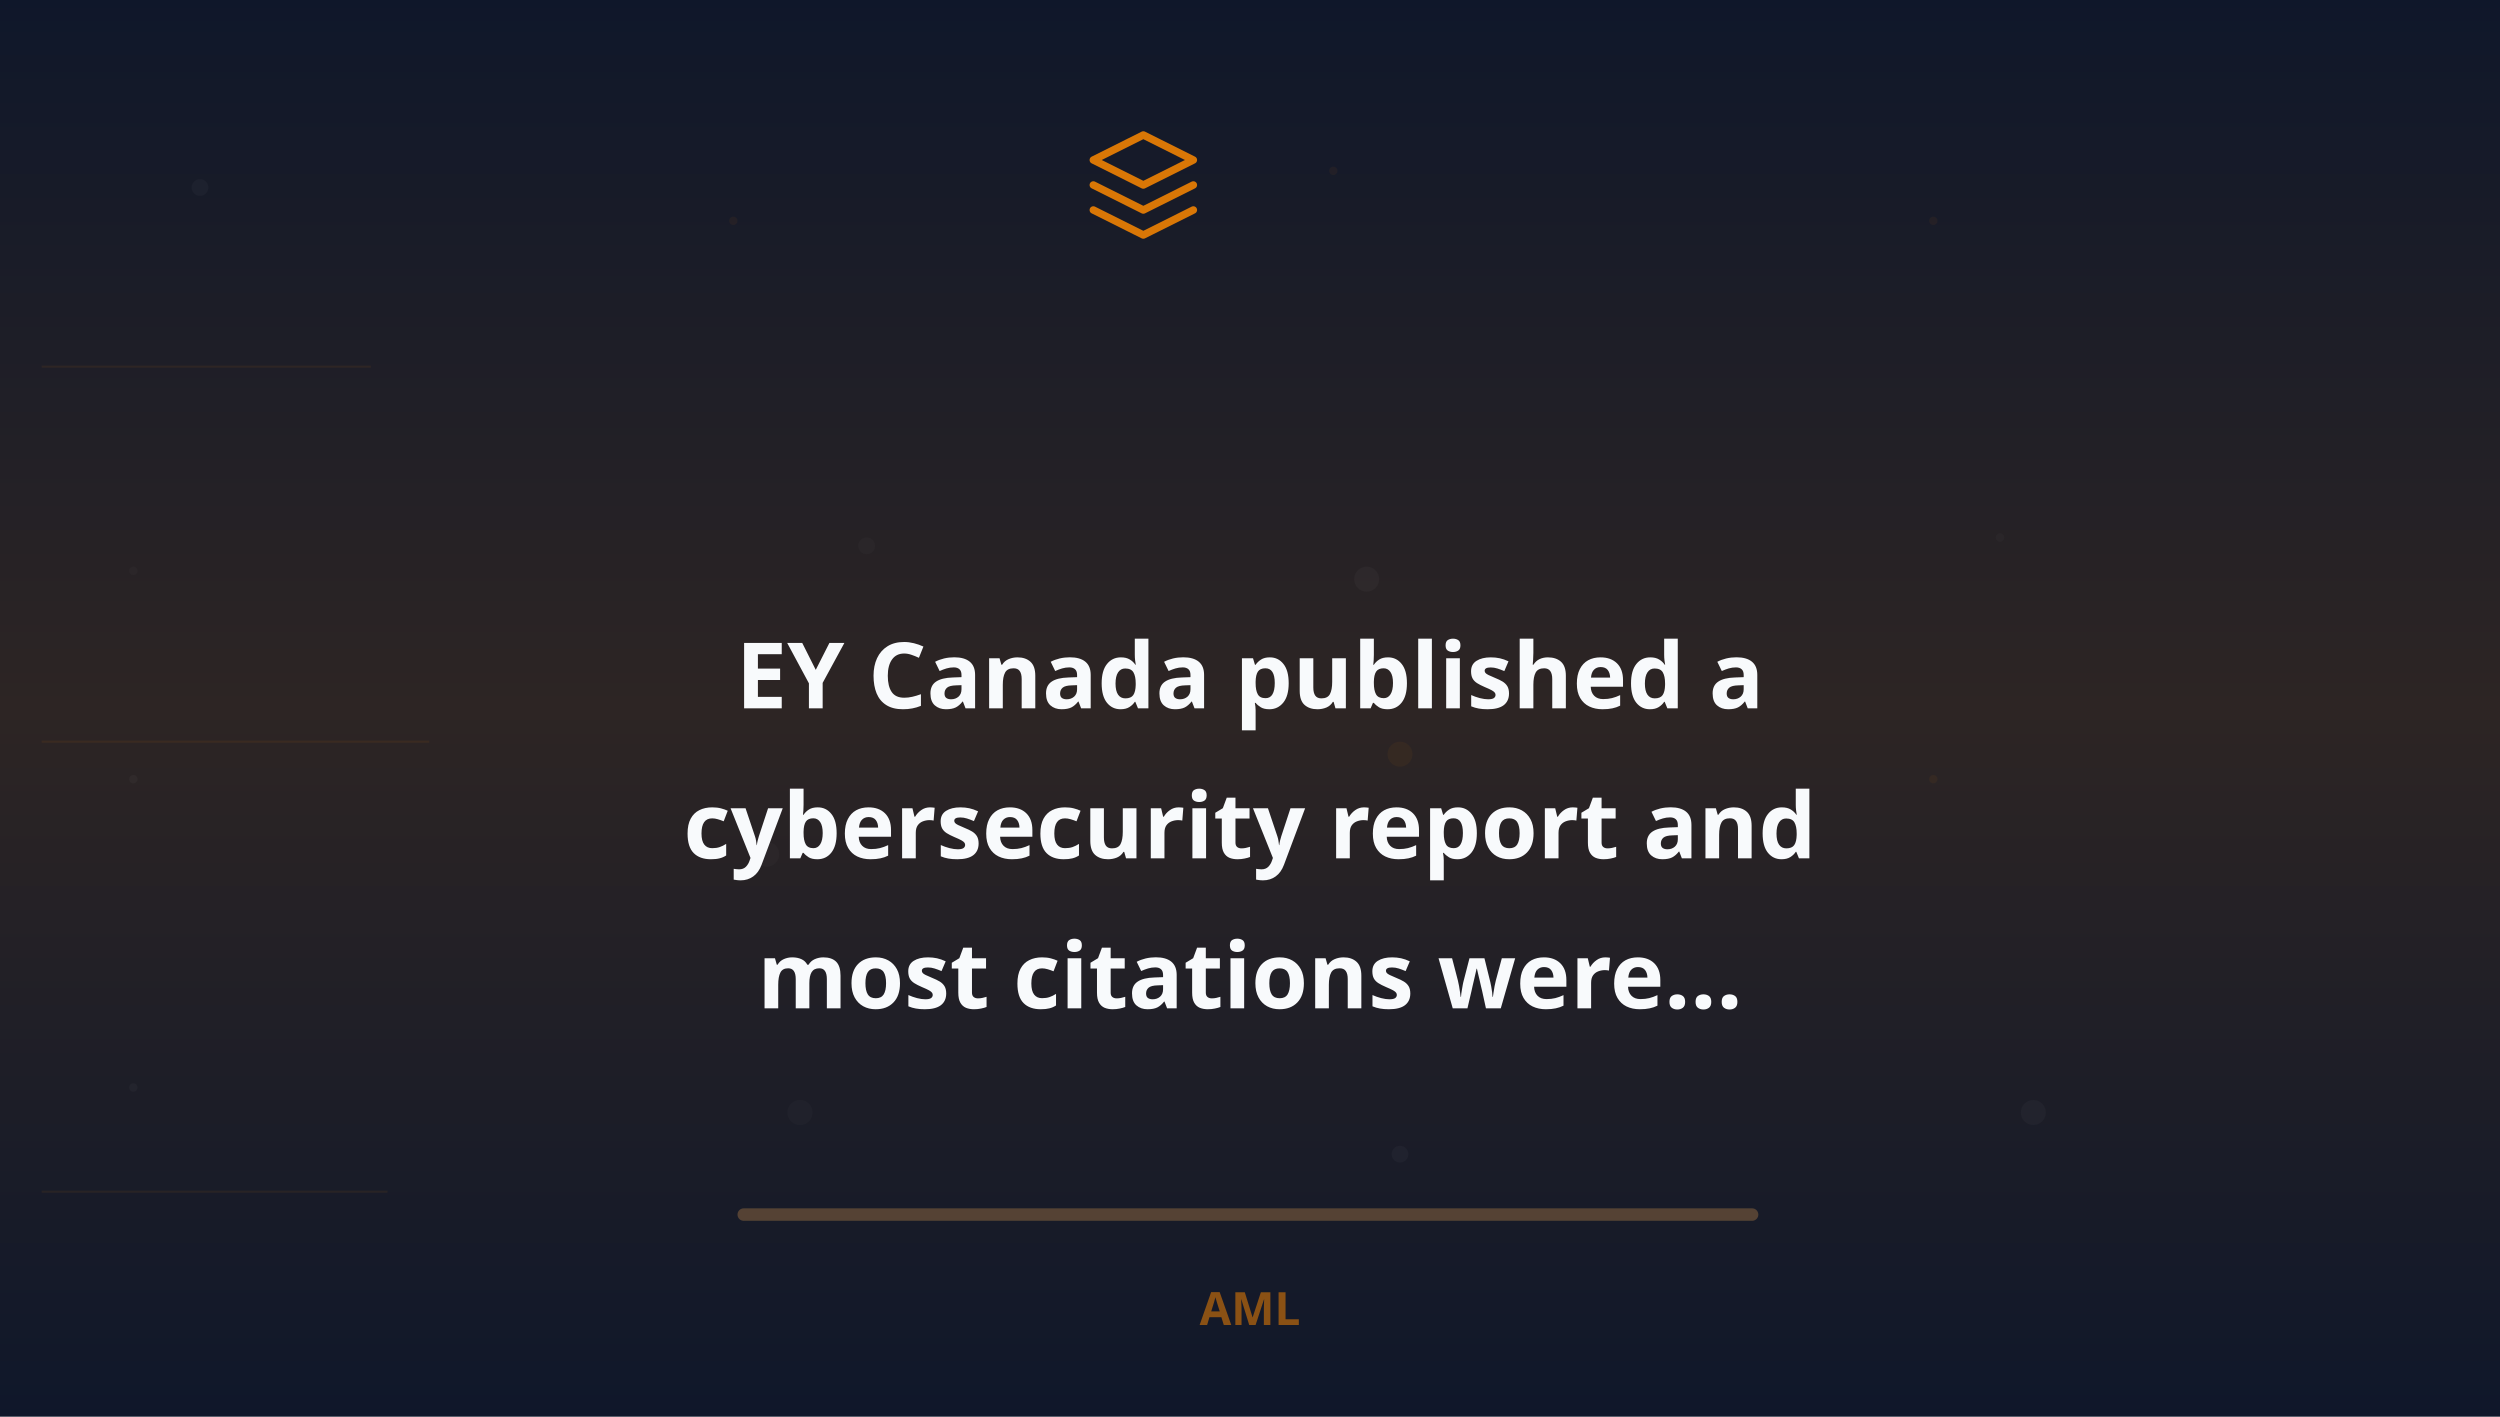
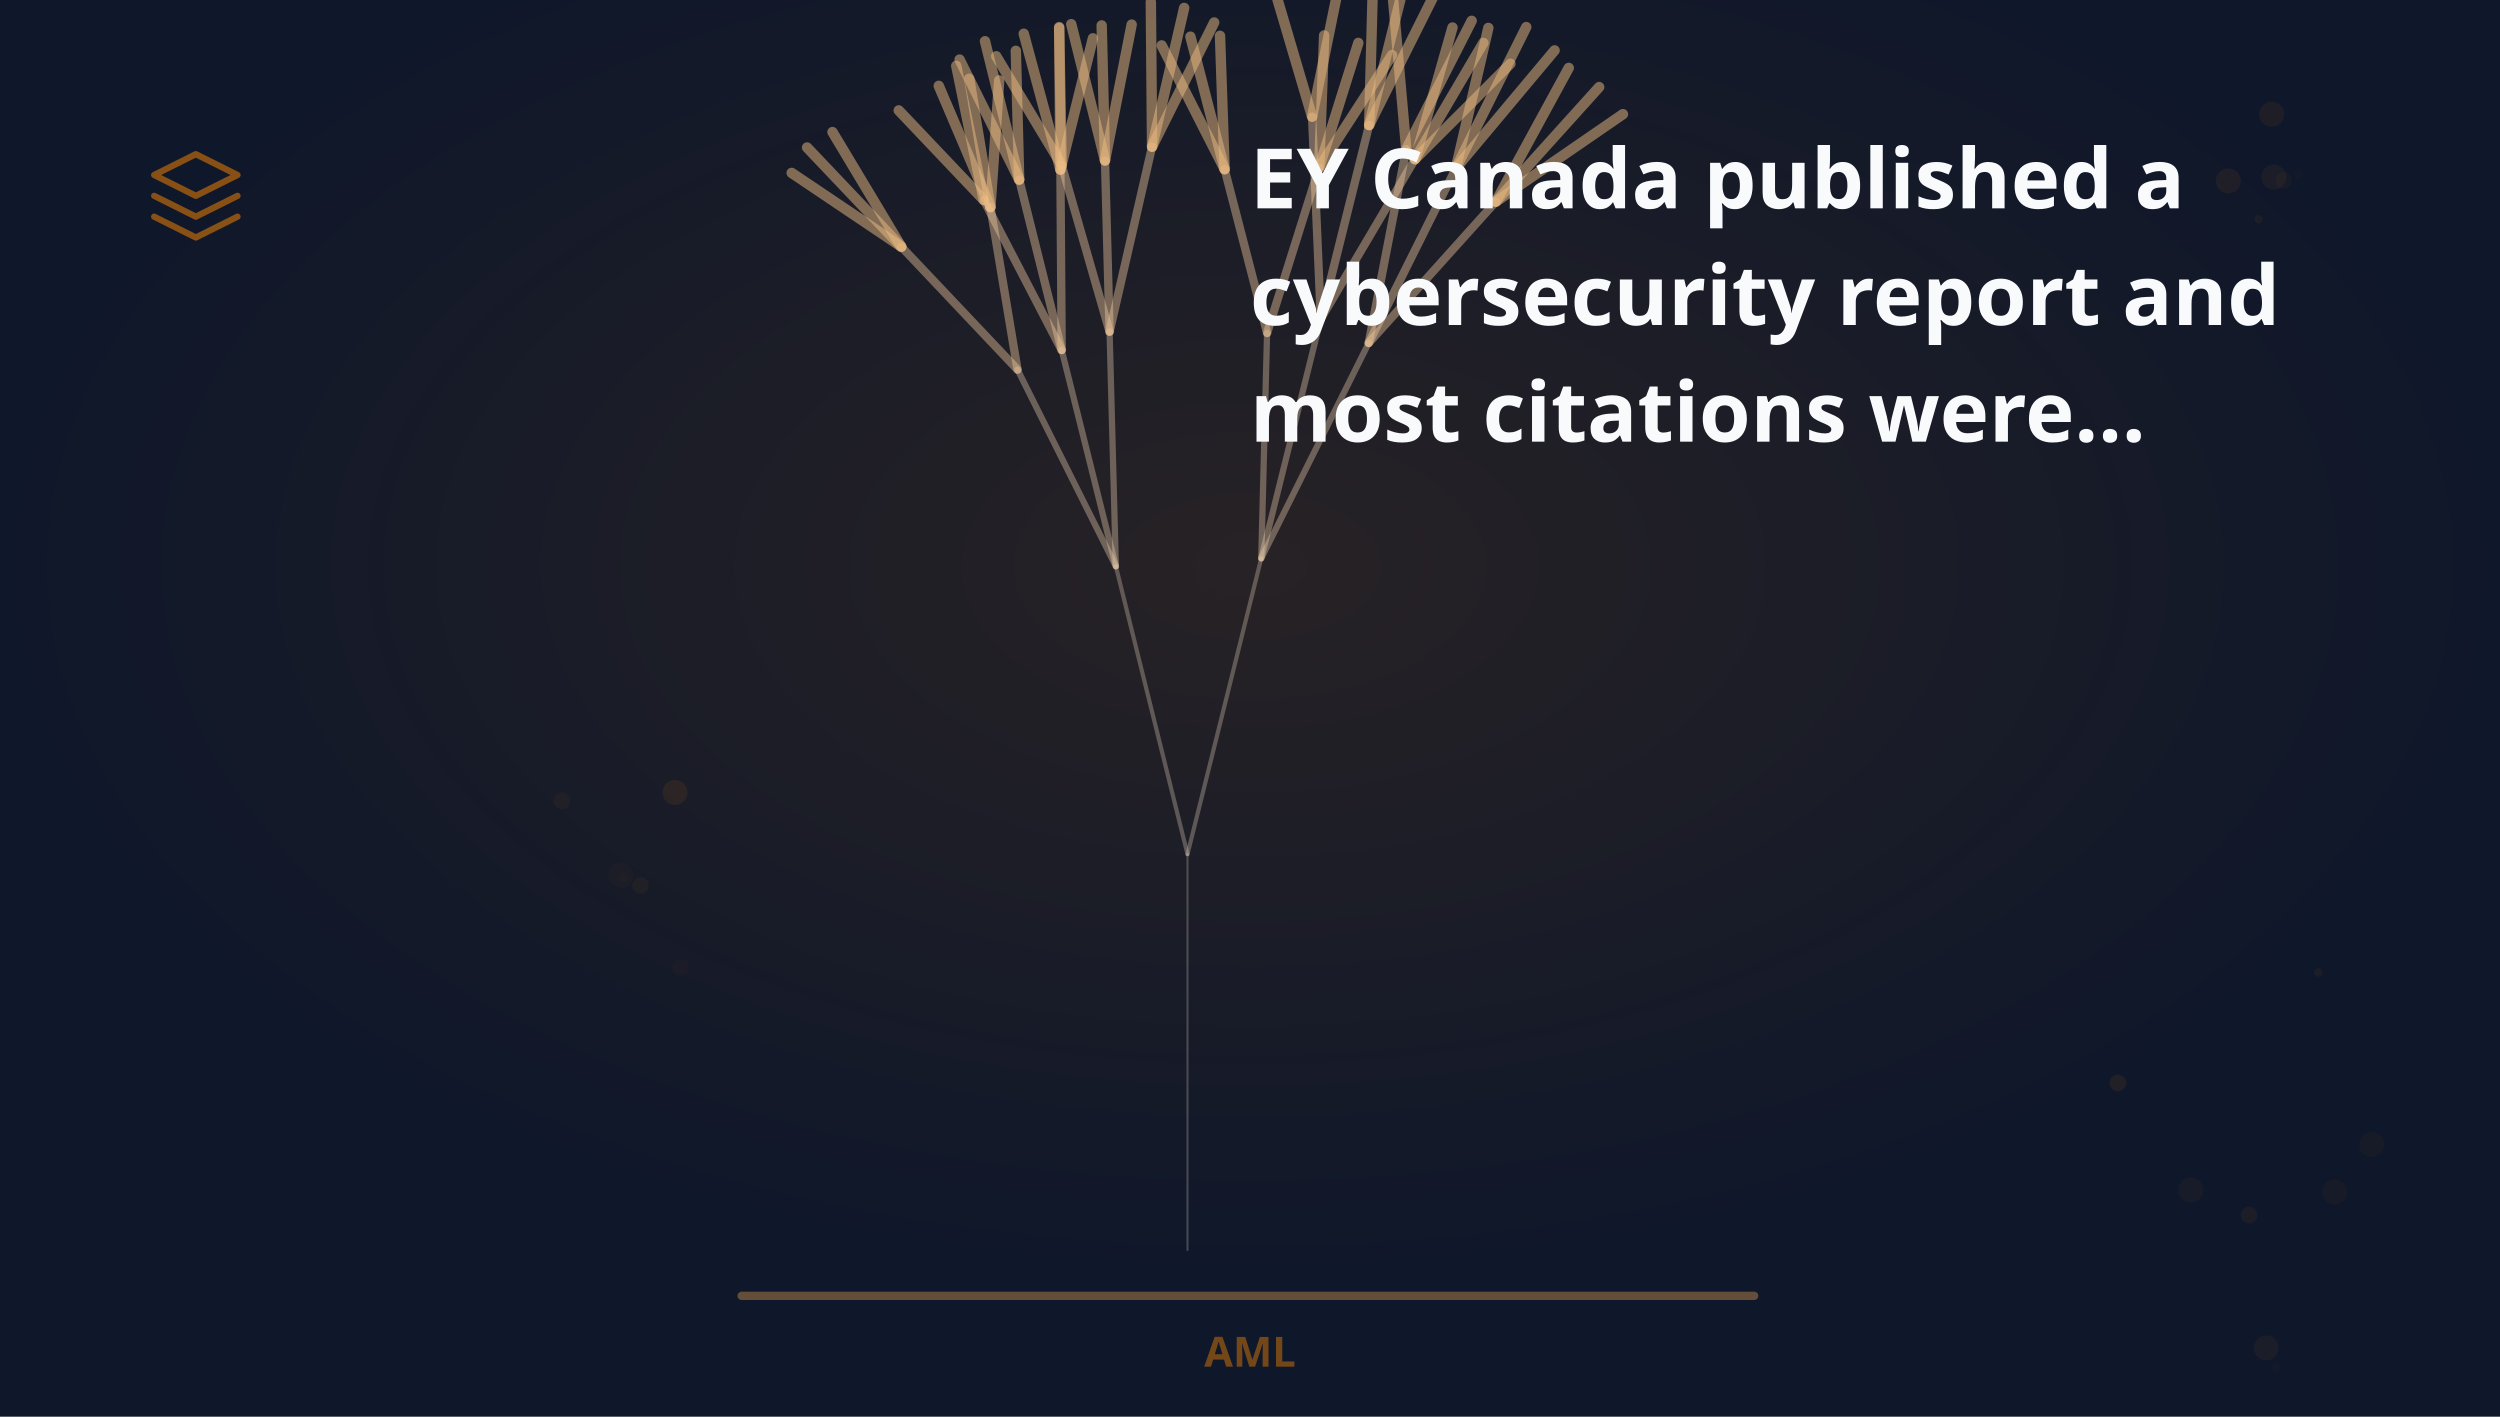
<svg xmlns="http://www.w3.org/2000/svg" width="600" height="340" viewBox="0 0 600 340">
  <defs>
-     <linearGradient id="bg-blog/202" x1="0" y1="0" x2="0" y2="1">
-       <stop offset="0" stop-color="#0f172a" />
-       <stop offset="0.5" stop-color="#2d2524" />
+     <radialGradient id="bg-blog/202" cx="50%" cy="40%">
+       <stop offset="0" stop-color="#272225" />
      <stop offset="1" stop-color="#0f172a" />
-     </linearGradient>
+     </radialGradient>
  </defs>
  <rect width="600" height="340" fill="url(#bg-blog/202)" />
-   <circle cx="48" cy="45" r="2" fill="#ffffff" opacity="0.03" />
-   <circle cx="176" cy="53" r="1" fill="#d97706" opacity="0.06" />
-   <circle cx="320" cy="41" r="1" fill="#d97706" opacity="0.06" />
-   <circle cx="464" cy="53" r="1" fill="#d97706" opacity="0.06" />
-   <circle cx="32" cy="137" r="1" fill="#ffffff" opacity="0.02" />
-   <circle cx="208" cy="131" r="2" fill="#ffffff" opacity="0.02" />
-   <circle cx="328" cy="139" r="3" fill="#ffffff" opacity="0.03" />
-   <circle cx="480" cy="129" r="1" fill="#ffffff" opacity="0.02" />
-   <circle cx="32" cy="187" r="1" fill="#ffffff" opacity="0.03" />
-   <circle cx="184" cy="205" r="3" fill="#ffffff" opacity="0.02" />
-   <circle cx="336" cy="181" r="3" fill="#d97706" opacity="0.06" />
-   <circle cx="464" cy="187" r="1" fill="#d97706" opacity="0.06" />
-   <circle cx="32" cy="261" r="1" fill="#ffffff" opacity="0.03" />
-   <circle cx="192" cy="267" r="3" fill="#ffffff" opacity="0.02" />
-   <circle cx="336" cy="277" r="2" fill="#ffffff" opacity="0.03" />
-   <circle cx="488" cy="267" r="3" fill="#ffffff" opacity="0.03" />
-   <line x1="10" y1="88" x2="89" y2="88" stroke="#d97706" stroke-width="0.5" opacity="0.08" />
-   <line x1="10" y1="178" x2="103" y2="178" stroke="#d97706" stroke-width="0.5" opacity="0.08" />
-   <line x1="10" y1="286" x2="93" y2="286" stroke="#d97706" stroke-width="0.5" opacity="0.08" />
-   <g transform="translate(260, 30) scale(1.2)" stroke="#d97706" fill="none" stroke-linecap="round" stroke-linejoin="round" stroke-width="1.5">
+   <circle cx="525.8" cy="285.6" r="3" fill="#d97706" opacity="0.05" />
+   <circle cx="542.1" cy="52.6" r="1" fill="#d97706" opacity="0.06" />
+   <circle cx="149.7" cy="210.6" r="1" fill="#d97706" opacity="0.03" />
+   <circle cx="560.3" cy="286.1" r="3" fill="#d97706" opacity="0.04" />
+   <circle cx="162.0" cy="190.2" r="3" fill="#d97706" opacity="0.09" />
+   <circle cx="546.4" cy="328.2" r="1" fill="#d97706" opacity="0.02" />
+   <circle cx="556.4" cy="233.4" r="1" fill="#d97706" opacity="0.07" />
+   <circle cx="534.8" cy="43.4" r="3" fill="#d97706" opacity="0.08" />
+   <circle cx="153.7" cy="212.5" r="2" fill="#d97706" opacity="0.05" />
+   <circle cx="543.9" cy="323.5" r="3" fill="#d97706" opacity="0.06" />
+   <circle cx="163.3" cy="232.1" r="2" fill="#d97706" opacity="0.03" />
+   <circle cx="569.2" cy="274.7" r="3" fill="#d97706" opacity="0.04" />
+   <circle cx="508.3" cy="259.9" r="2" fill="#d97706" opacity="0.09" />
+   <circle cx="551.6" cy="41.9" r="1" fill="#d97706" opacity="0.02" />
+   <circle cx="539.8" cy="291.6" r="2" fill="#d97706" opacity="0.07" />
+   <circle cx="545.2" cy="27.4" r="3" fill="#d97706" opacity="0.08" />
+   <circle cx="134.9" cy="192.2" r="2" fill="#d97706" opacity="0.05" />
+   <circle cx="545.7" cy="42.5" r="3" fill="#d97706" opacity="0.06" />
+   <circle cx="149.0" cy="210.0" r="3" fill="#d97706" opacity="0.03" />
+   <circle cx="548.1" cy="43.3" r="2" fill="#d97706" opacity="0.04" />
+   <line x1="285.0" y1="300.0" x2="285.0" y2="205.0" stroke="#fbf1e6" stroke-width="0.5" opacity="0.22" stroke-linecap="round" />
+   <line x1="285.0" y1="205.0" x2="267.8" y2="135.9" stroke="#f7e3cd" stroke-width="1.0" opacity="0.29" stroke-linecap="round" />
+   <line x1="267.8" y1="135.9" x2="244.2" y2="88.7" stroke="#f3d6b4" stroke-width="1.5" opacity="0.36" stroke-linecap="round" />
+   <line x1="244.2" y1="88.7" x2="216.3" y2="59.2" stroke="#efc89b" stroke-width="2.0" opacity="0.43" stroke-linecap="round" />
+   <line x1="216.3" y1="59.2" x2="190.0" y2="41.5" stroke="#ecbb82" stroke-width="2.5" opacity="0.50" stroke-linecap="round" />
+   <line x1="216.3" y1="59.2" x2="193.7" y2="35.4" stroke="#ecbb82" stroke-width="2.5" opacity="0.50" stroke-linecap="round" />
+   <line x1="216.3" y1="59.2" x2="199.8" y2="31.7" stroke="#ecbb82" stroke-width="2.5" opacity="0.50" stroke-linecap="round" />
+   <line x1="244.2" y1="88.7" x2="237.7" y2="49.7" stroke="#efc89b" stroke-width="2.0" opacity="0.43" stroke-linecap="round" />
+   <line x1="237.7" y1="49.7" x2="225.3" y2="20.6" stroke="#ecbb82" stroke-width="2.5" opacity="0.50" stroke-linecap="round" />
+   <line x1="237.7" y1="49.7" x2="232.6" y2="18.9" stroke="#ecbb82" stroke-width="2.5" opacity="0.50" stroke-linecap="round" />
+   <line x1="237.7" y1="49.7" x2="239.8" y2="19.3" stroke="#ecbb82" stroke-width="2.5" opacity="0.50" stroke-linecap="round" />
+   <line x1="267.8" y1="135.9" x2="254.8" y2="84.0" stroke="#f3d6b4" stroke-width="1.5" opacity="0.36" stroke-linecap="round" />
+   <line x1="254.8" y1="84.0" x2="236.1" y2="48.0" stroke="#efc89b" stroke-width="2.0" opacity="0.43" stroke-linecap="round" />
+   <line x1="236.1" y1="48.0" x2="215.7" y2="26.5" stroke="#ecbb82" stroke-width="2.5" opacity="0.50" stroke-linecap="round" />
+   <line x1="236.1" y1="48.0" x2="229.5" y2="15.8" stroke="#ecbb82" stroke-width="2.5" opacity="0.50" stroke-linecap="round" />
+   <line x1="254.8" y1="84.0" x2="244.6" y2="43.1" stroke="#efc89b" stroke-width="2.0" opacity="0.43" stroke-linecap="round" />
+   <line x1="244.6" y1="43.1" x2="230.3" y2="14.3" stroke="#ecbb82" stroke-width="2.5" opacity="0.50" stroke-linecap="round" />
+   <line x1="244.6" y1="43.1" x2="236.4" y2="9.9" stroke="#ecbb82" stroke-width="2.5" opacity="0.50" stroke-linecap="round" />
+   <line x1="244.6" y1="43.1" x2="243.8" y2="12.2" stroke="#ecbb82" stroke-width="2.5" opacity="0.50" stroke-linecap="round" />
+   <line x1="254.8" y1="84.0" x2="254.5" y2="40.7" stroke="#efc89b" stroke-width="2.0" opacity="0.43" stroke-linecap="round" />
+   <line x1="254.5" y1="40.7" x2="245.7" y2="8.1" stroke="#ecbb82" stroke-width="2.5" opacity="0.50" stroke-linecap="round" />
+   <line x1="254.5" y1="40.7" x2="254.2" y2="6.5" stroke="#ecbb82" stroke-width="2.5" opacity="0.50" stroke-linecap="round" />
+   <line x1="254.5" y1="40.7" x2="262.3" y2="9.2" stroke="#ecbb82" stroke-width="2.5" opacity="0.50" stroke-linecap="round" />
+   <line x1="267.8" y1="135.9" x2="266.3" y2="79.6" stroke="#f3d6b4" stroke-width="1.5" opacity="0.36" stroke-linecap="round" />
+   <line x1="266.3" y1="79.6" x2="254.8" y2="39.6" stroke="#efc89b" stroke-width="2.0" opacity="0.43" stroke-linecap="round" />
+   <line x1="254.8" y1="39.6" x2="239.1" y2="13.5" stroke="#ecbb82" stroke-width="2.5" opacity="0.50" stroke-linecap="round" />
+   <line x1="254.8" y1="39.6" x2="254.2" y2="6.7" stroke="#ecbb82" stroke-width="2.5" opacity="0.50" stroke-linecap="round" />
+   <line x1="266.3" y1="79.6" x2="265.2" y2="38.5" stroke="#efc89b" stroke-width="2.0" opacity="0.43" stroke-linecap="round" />
+   <line x1="265.2" y1="38.5" x2="257.1" y2="5.8" stroke="#ecbb82" stroke-width="2.5" opacity="0.50" stroke-linecap="round" />
+   <line x1="265.2" y1="38.5" x2="264.4" y2="6.1" stroke="#ecbb82" stroke-width="2.5" opacity="0.50" stroke-linecap="round" />
+   <line x1="265.2" y1="38.5" x2="271.6" y2="5.9" stroke="#ecbb82" stroke-width="2.5" opacity="0.50" stroke-linecap="round" />
+   <line x1="266.3" y1="79.6" x2="276.5" y2="35.2" stroke="#efc89b" stroke-width="2.0" opacity="0.43" stroke-linecap="round" />
+   <line x1="276.5" y1="35.2" x2="276.2" y2="0.5" stroke="#ecbb82" stroke-width="2.5" opacity="0.50" stroke-linecap="round" />
+   <line x1="276.5" y1="35.2" x2="284.2" y2="1.9" stroke="#ecbb82" stroke-width="2.5" opacity="0.50" stroke-linecap="round" />
+   <line x1="276.5" y1="35.2" x2="291.4" y2="5.4" stroke="#ecbb82" stroke-width="2.5" opacity="0.50" stroke-linecap="round" />
+   <line x1="285.0" y1="205.0" x2="302.7" y2="134.0" stroke="#f7e3cd" stroke-width="1.0" opacity="0.29" stroke-linecap="round" />
+   <line x1="302.7" y1="134.0" x2="304.1" y2="79.9" stroke="#f3d6b4" stroke-width="1.5" opacity="0.36" stroke-linecap="round" />
+   <line x1="304.1" y1="79.9" x2="293.9" y2="40.6" stroke="#efc89b" stroke-width="2.0" opacity="0.43" stroke-linecap="round" />
+   <line x1="293.9" y1="40.6" x2="278.8" y2="10.9" stroke="#ecbb82" stroke-width="2.5" opacity="0.50" stroke-linecap="round" />
+   <line x1="293.9" y1="40.6" x2="285.7" y2="8.8" stroke="#ecbb82" stroke-width="2.5" opacity="0.50" stroke-linecap="round" />
+   <line x1="293.9" y1="40.6" x2="292.8" y2="8.6" stroke="#ecbb82" stroke-width="2.5" opacity="0.50" stroke-linecap="round" />
+   <line x1="304.1" y1="79.9" x2="316.6" y2="40.2" stroke="#efc89b" stroke-width="2.0" opacity="0.43" stroke-linecap="round" />
+   <line x1="316.6" y1="40.2" x2="317.8" y2="8.5" stroke="#ecbb82" stroke-width="2.5" opacity="0.50" stroke-linecap="round" />
+   <line x1="316.6" y1="40.2" x2="326.0" y2="10.3" stroke="#ecbb82" stroke-width="2.5" opacity="0.50" stroke-linecap="round" />
+   <line x1="316.6" y1="40.2" x2="334.1" y2="13.2" stroke="#ecbb82" stroke-width="2.5" opacity="0.50" stroke-linecap="round" />
+   <line x1="302.7" y1="134.0" x2="317.0" y2="76.5" stroke="#f3d6b4" stroke-width="1.5" opacity="0.36" stroke-linecap="round" />
+   <line x1="317.0" y1="76.5" x2="314.9" y2="28.0" stroke="#efc89b" stroke-width="2.0" opacity="0.43" stroke-linecap="round" />
+   <line x1="314.9" y1="28.0" x2="304.3" y2="-7.9" stroke="#ecbb82" stroke-width="2.5" opacity="0.50" stroke-linecap="round" />
+   <line x1="314.9" y1="28.0" x2="322.0" y2="-6.8" stroke="#ecbb82" stroke-width="2.5" opacity="0.50" stroke-linecap="round" />
+   <line x1="317.0" y1="76.5" x2="328.6" y2="30.0" stroke="#efc89b" stroke-width="2.0" opacity="0.43" stroke-linecap="round" />
+   <line x1="328.6" y1="30.0" x2="329.6" y2="-7.5" stroke="#ecbb82" stroke-width="2.5" opacity="0.50" stroke-linecap="round" />
+   <line x1="328.6" y1="30.0" x2="338.0" y2="-7.8" stroke="#ecbb82" stroke-width="2.5" opacity="0.50" stroke-linecap="round" />
+   <line x1="328.6" y1="30.0" x2="344.3" y2="-1.4" stroke="#ecbb82" stroke-width="2.5" opacity="0.50" stroke-linecap="round" />
+   <line x1="317.0" y1="76.5" x2="339.6" y2="38.2" stroke="#efc89b" stroke-width="2.0" opacity="0.43" stroke-linecap="round" />
+   <line x1="339.6" y1="38.2" x2="348.6" y2="6.6" stroke="#ecbb82" stroke-width="2.5" opacity="0.50" stroke-linecap="round" />
+   <line x1="339.6" y1="38.2" x2="356.0" y2="10.3" stroke="#ecbb82" stroke-width="2.5" opacity="0.50" stroke-linecap="round" />
+   <line x1="339.6" y1="38.2" x2="362.5" y2="15.3" stroke="#ecbb82" stroke-width="2.5" opacity="0.50" stroke-linecap="round" />
+   <line x1="302.7" y1="134.0" x2="328.5" y2="82.3" stroke="#f3d6b4" stroke-width="1.5" opacity="0.36" stroke-linecap="round" />
+   <line x1="328.5" y1="82.3" x2="337.5" y2="35.8" stroke="#efc89b" stroke-width="2.0" opacity="0.43" stroke-linecap="round" />
+   <line x1="337.5" y1="35.8" x2="334.3" y2="-0.6" stroke="#ecbb82" stroke-width="2.5" opacity="0.50" stroke-linecap="round" />
+   <line x1="337.5" y1="35.8" x2="353.2" y2="5.0" stroke="#ecbb82" stroke-width="2.5" opacity="0.50" stroke-linecap="round" />
+   <line x1="328.5" y1="82.3" x2="349.4" y2="40.4" stroke="#efc89b" stroke-width="2.0" opacity="0.43" stroke-linecap="round" />
+   <line x1="349.4" y1="40.4" x2="357.2" y2="6.7" stroke="#ecbb82" stroke-width="2.5" opacity="0.50" stroke-linecap="round" />
+   <line x1="349.4" y1="40.4" x2="366.3" y2="6.5" stroke="#ecbb82" stroke-width="2.5" opacity="0.50" stroke-linecap="round" />
+   <line x1="349.4" y1="40.4" x2="373.1" y2="12.1" stroke="#ecbb82" stroke-width="2.5" opacity="0.50" stroke-linecap="round" />
+   <line x1="328.5" y1="82.3" x2="359.0" y2="48.4" stroke="#efc89b" stroke-width="2.0" opacity="0.43" stroke-linecap="round" />
+   <line x1="359.0" y1="48.4" x2="376.5" y2="16.3" stroke="#ecbb82" stroke-width="2.5" opacity="0.50" stroke-linecap="round" />
+   <line x1="359.0" y1="48.4" x2="383.8" y2="20.9" stroke="#ecbb82" stroke-width="2.5" opacity="0.50" stroke-linecap="round" />
+   <line x1="359.0" y1="48.4" x2="389.5" y2="27.4" stroke="#ecbb82" stroke-width="2.5" opacity="0.50" stroke-linecap="round" />
+   <g transform="translate(35, 35) scale(1.0)" stroke="#d97706" fill="none" stroke-linecap="round" stroke-linejoin="round" stroke-width="1.5" opacity="0.6">
    <path d="M12 2L2 7l10 5 10-5-10-5zM2 17l10 5 10-5M2 12l10 5 10-5" />
  </g>
-   <text x="300" y="170" fill="#f8fafc" font-family="system-ui,sans-serif" font-size="22" font-weight="700" text-anchor="middle">EY Canada published a</text>
-   <text x="300" y="206" fill="#f8fafc" font-family="system-ui,sans-serif" font-size="22" font-weight="700" text-anchor="middle">cybersecurity report and</text>
-   <text x="300" y="242" fill="#f8fafc" font-family="system-ui,sans-serif" font-size="22" font-weight="700" text-anchor="middle">most citations were...</text>
-   <rect x="177" y="290" width="245" height="3" rx="1.5" fill="#e49f50" opacity="0.3" />
-   <text x="300" y="318" fill="#d97706" font-family="system-ui,sans-serif" font-size="11" font-weight="600" text-anchor="middle" opacity="0.6">AML</text>
+   <text x="300" y="50" fill="#f8fafc" font-family="system-ui,sans-serif" font-size="20" font-weight="700" text-anchor="start">EY Canada published a</text>
+   <text x="300" y="78" fill="#f8fafc" font-family="system-ui,sans-serif" font-size="20" font-weight="700" text-anchor="start">cybersecurity report and</text>
+   <text x="300" y="106" fill="#f8fafc" font-family="system-ui,sans-serif" font-size="20" font-weight="700" text-anchor="start">most citations were...</text>
+   <rect x="177" y="310" width="245" height="2" rx="1" fill="#e49f50" opacity="0.4" />
+   <text x="300" y="328" fill="#d97706" font-family="system-ui,sans-serif" font-size="10" font-weight="600" text-anchor="middle" opacity="0.5">AML</text>
</svg>
